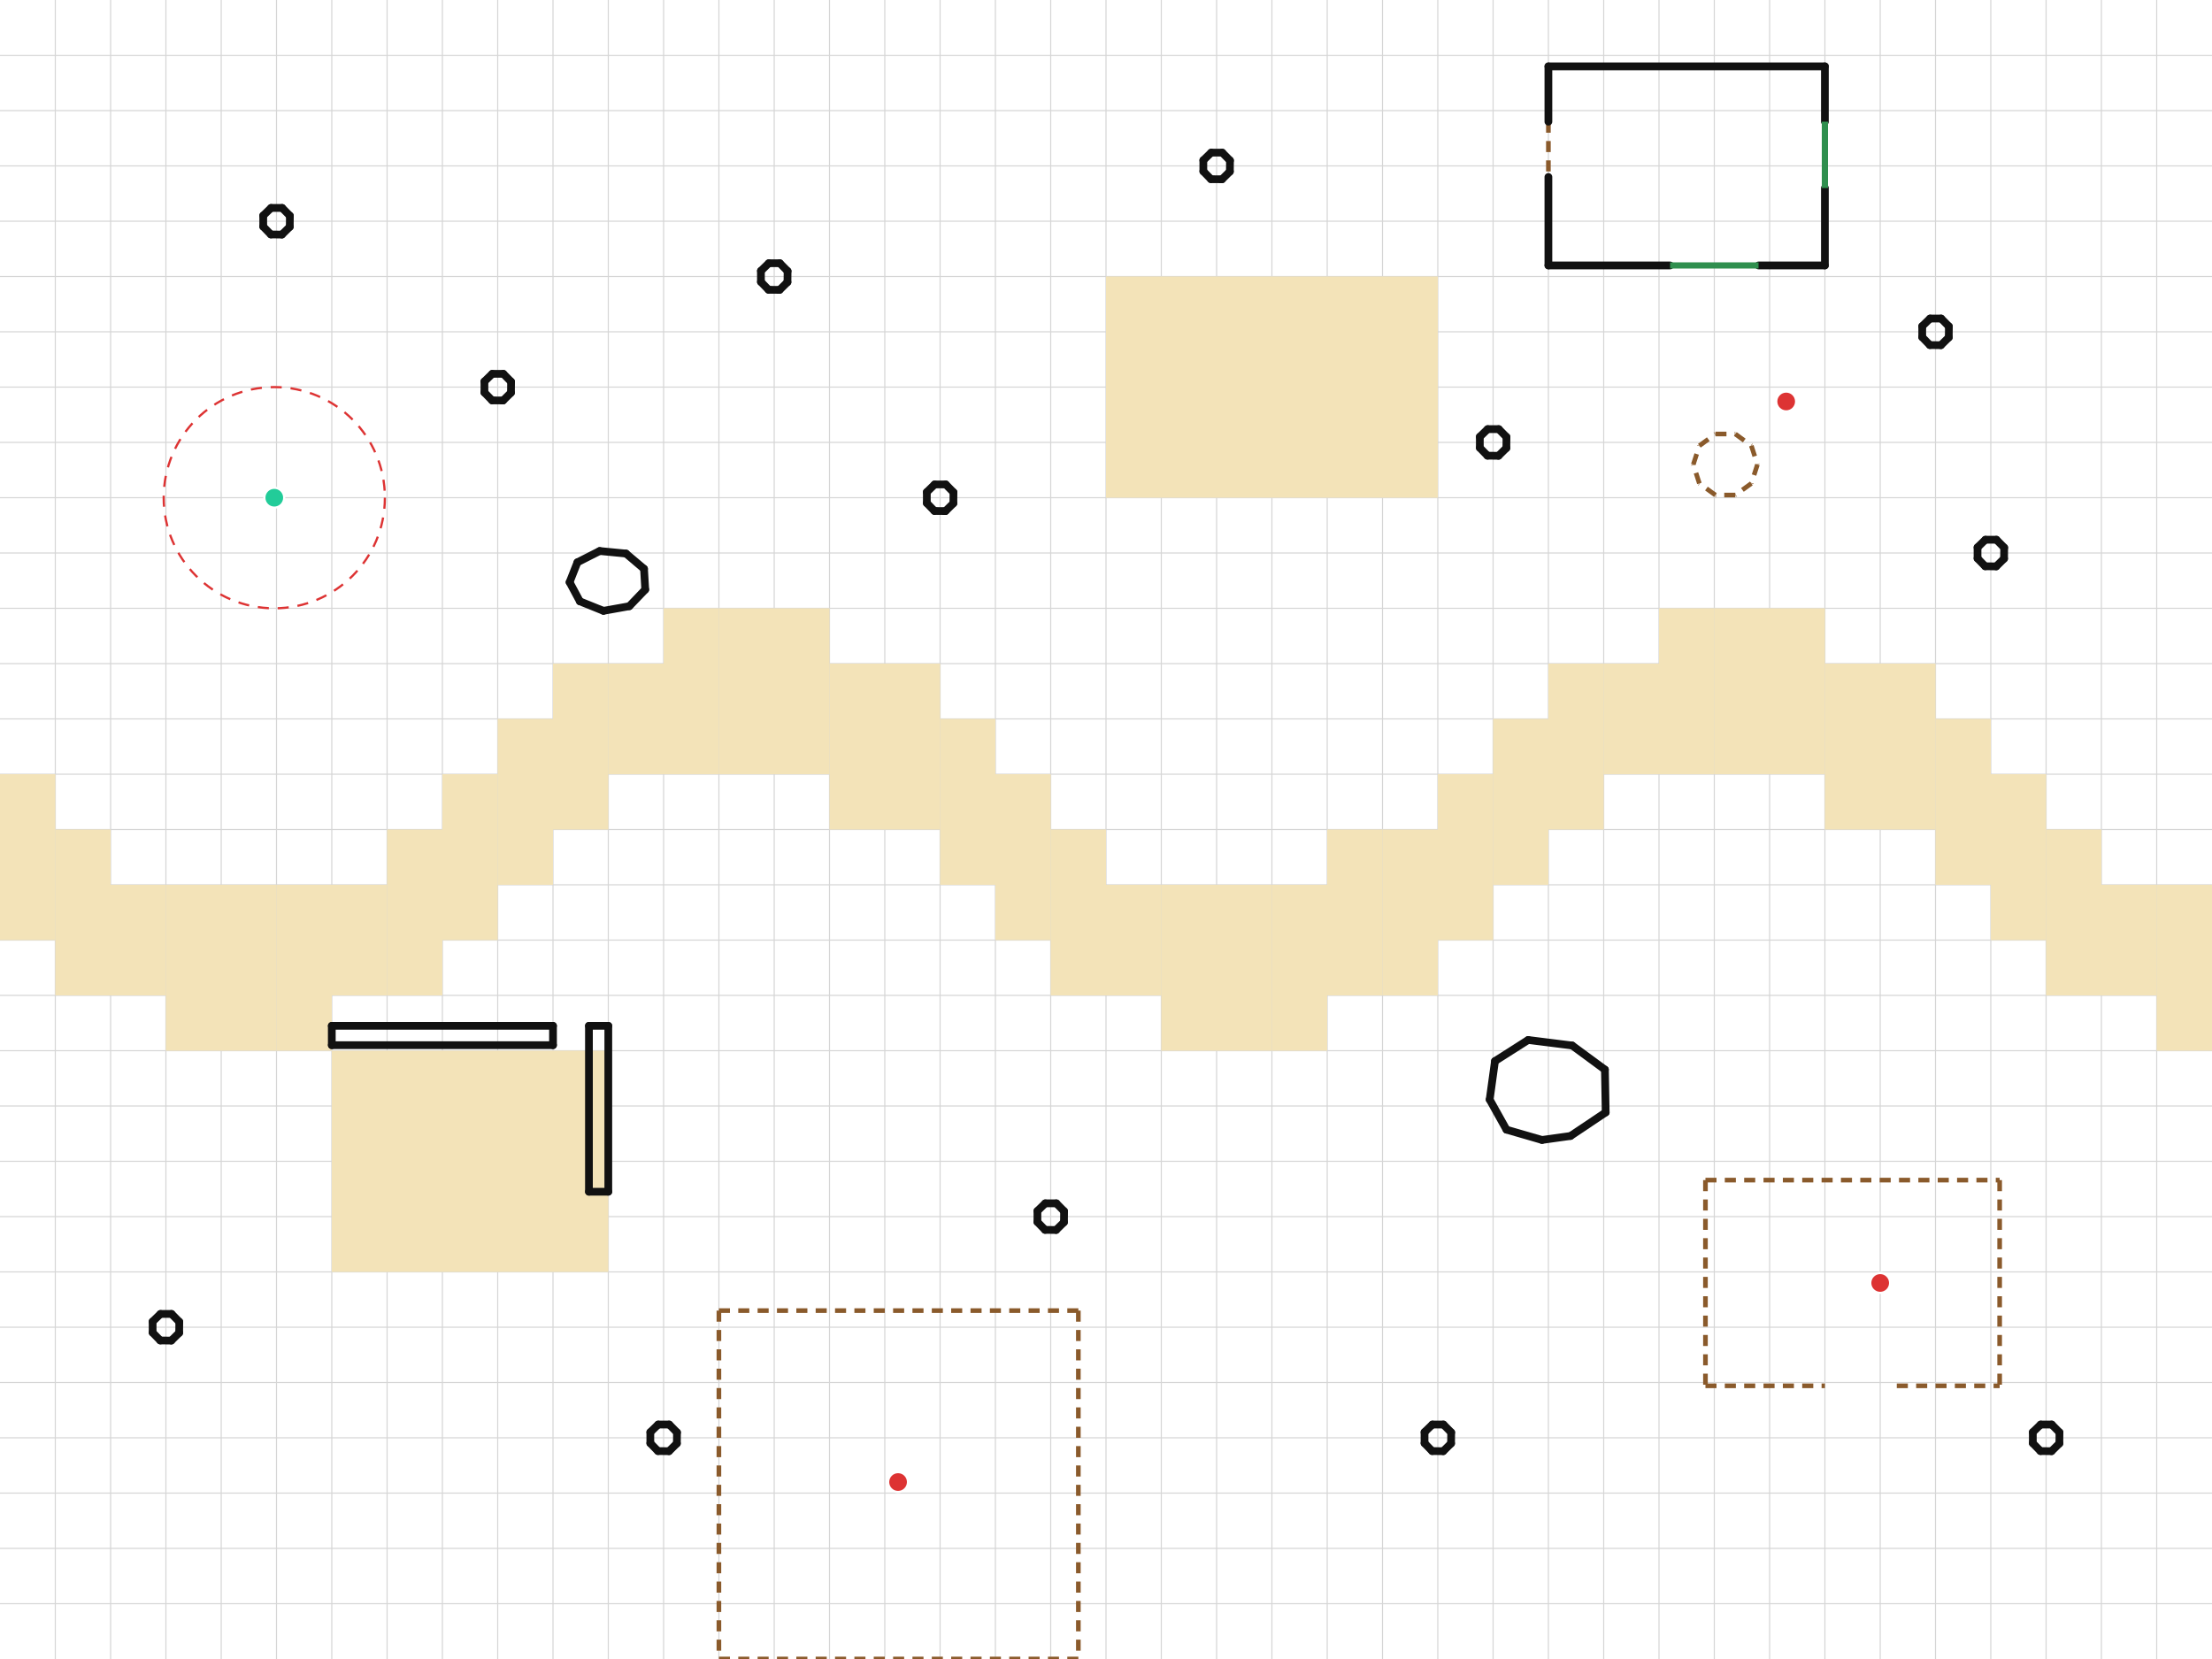
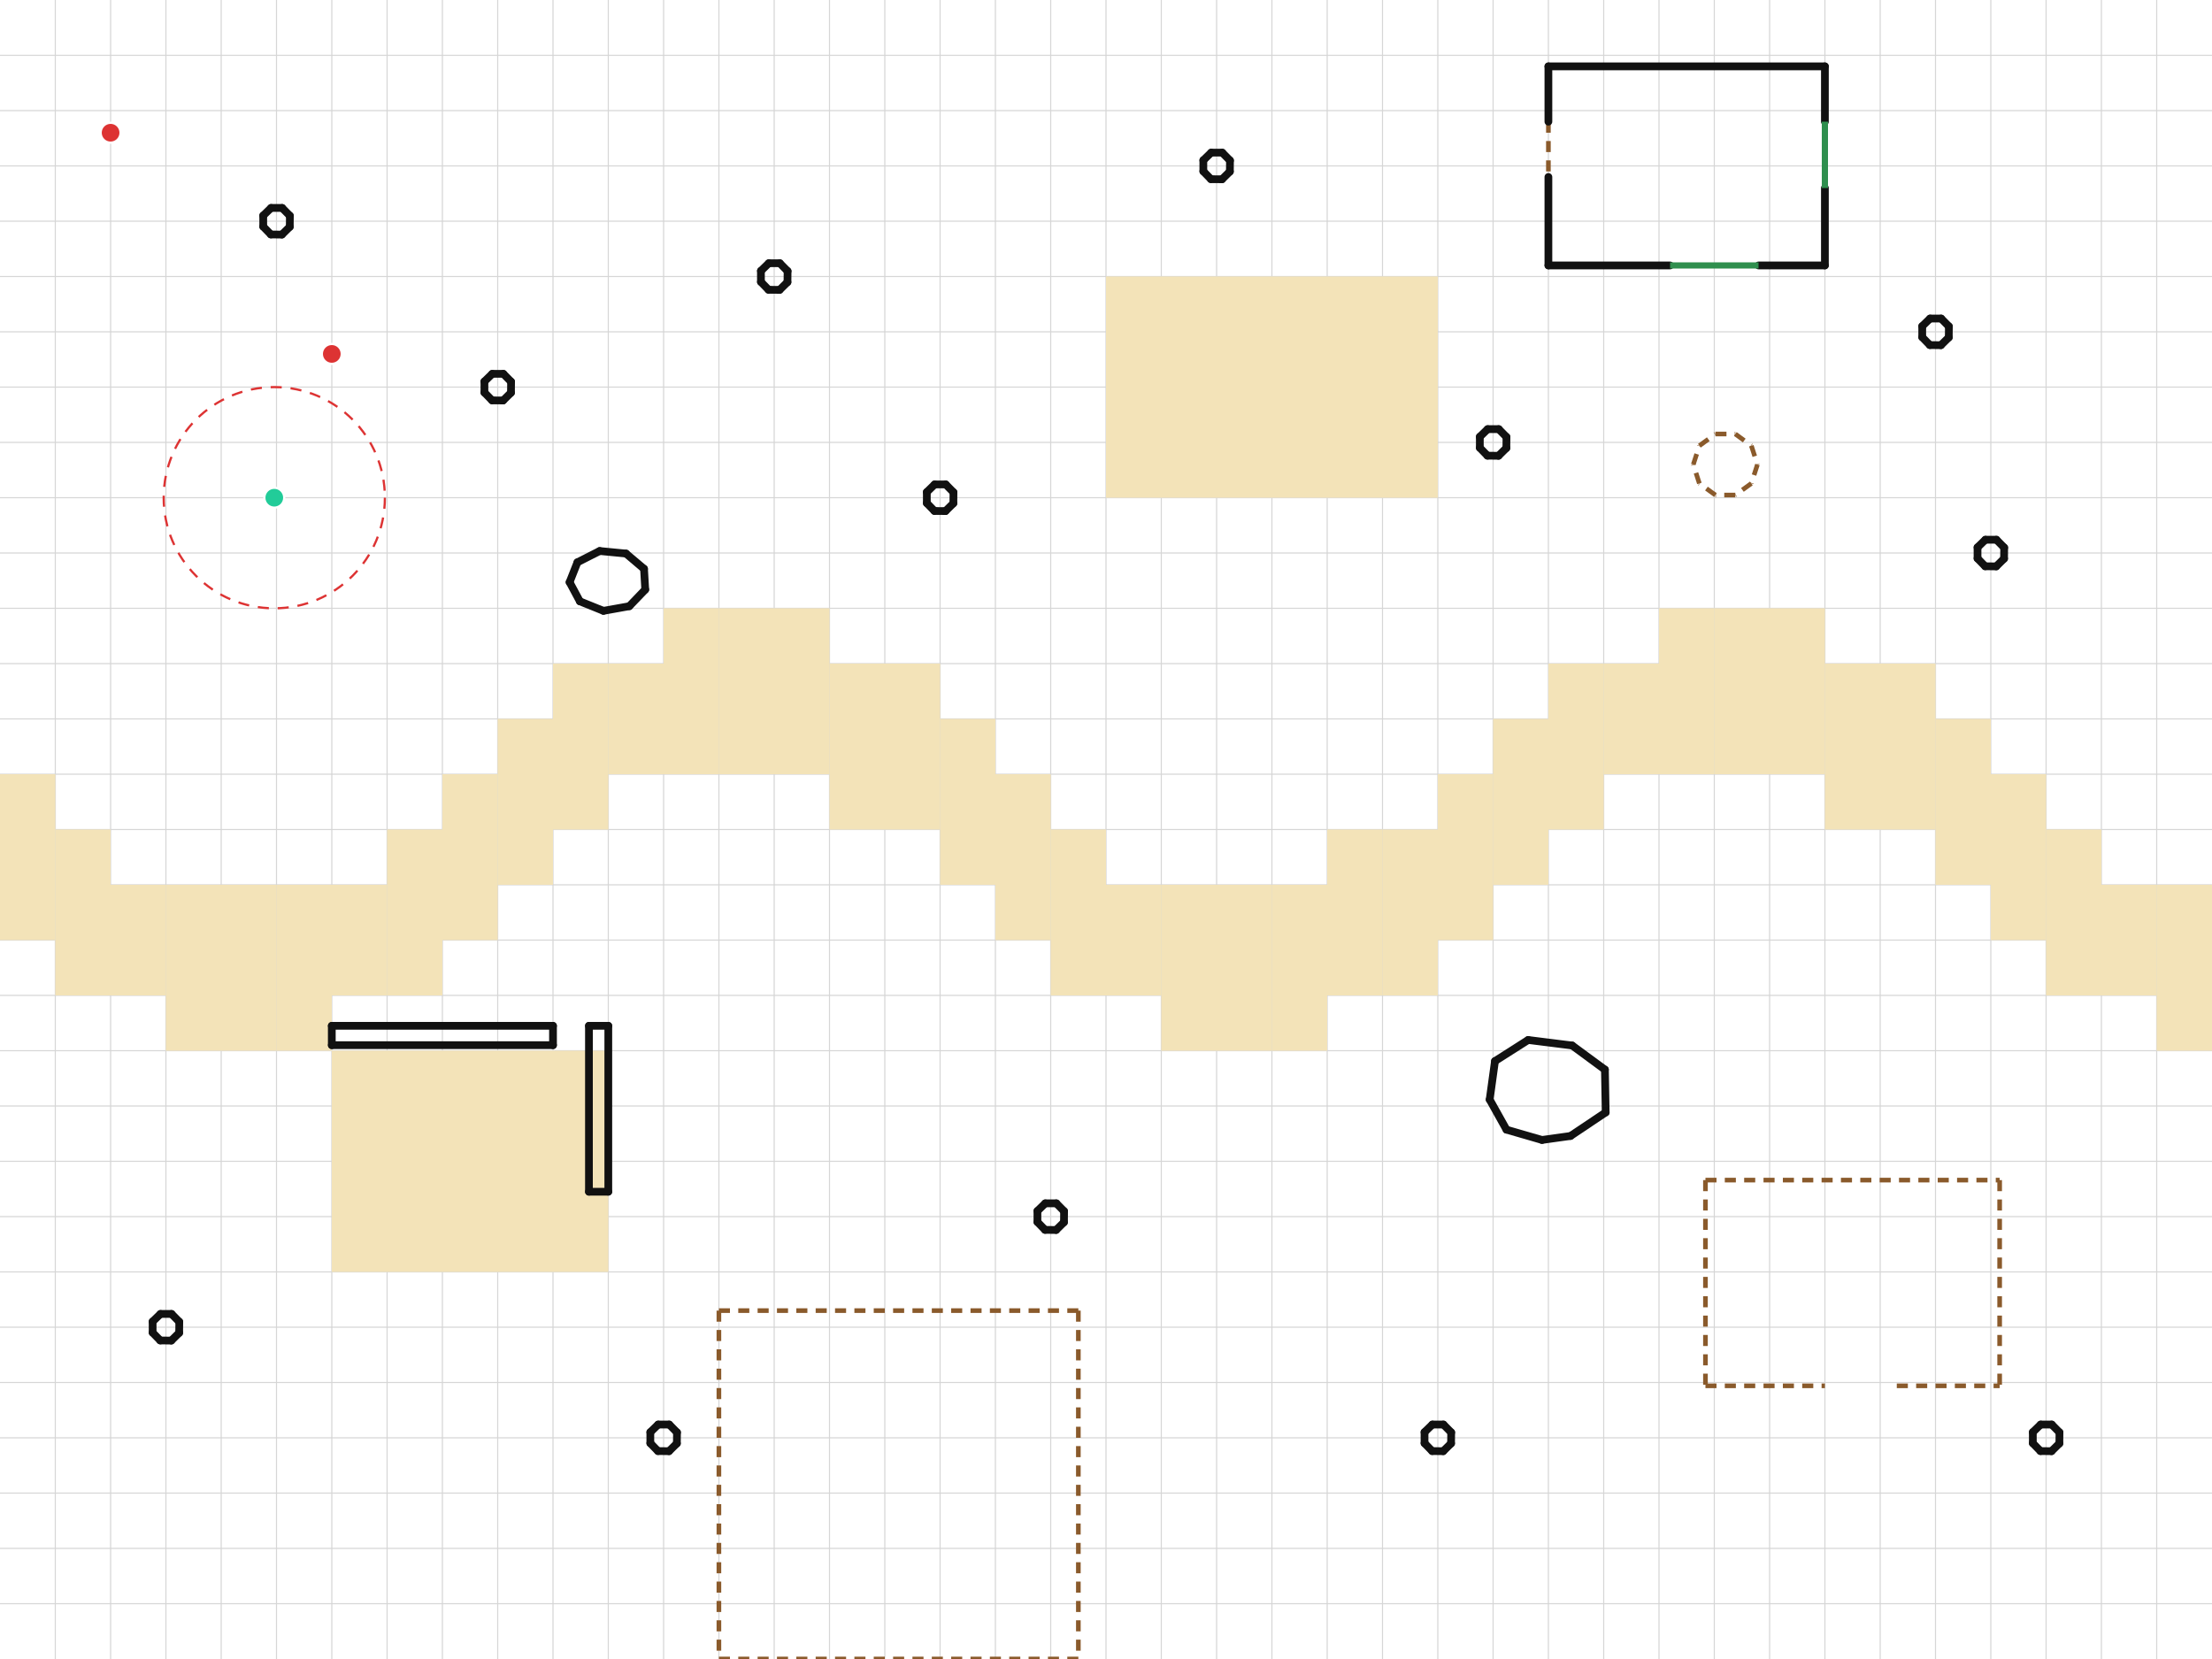
- <svg xmlns="http://www.w3.org/2000/svg" viewBox="0 0 2000 1500" width="2000" height="1500" data-set="b0f61f20-0b90-461a-bf44-32dd01c42bff" data-version="108" data-squares="40" data-feet-per-square="5">
+ <svg xmlns="http://www.w3.org/2000/svg" viewBox="0 0 2000 1500" width="2000" height="1500" data-set="b0f61f20-0b90-461a-bf44-32dd01c42bff" data-version="122" data-squares="40" data-feet-per-square="5">
  <rect width="2000" height="1500" fill="#ffffff" />
  <g id="grid" stroke="#d6d6d6" stroke-width="1" fill="none">
    <line x1="50" y1="0" x2="50" y2="1500" />
    <line x1="100" y1="0" x2="100" y2="1500" />
    <line x1="150" y1="0" x2="150" y2="1500" />
    <line x1="200" y1="0" x2="200" y2="1500" />
    <line x1="250" y1="0" x2="250" y2="1500" />
    <line x1="300" y1="0" x2="300" y2="1500" />
    <line x1="350" y1="0" x2="350" y2="1500" />
    <line x1="400" y1="0" x2="400" y2="1500" />
    <line x1="450" y1="0" x2="450" y2="1500" />
    <line x1="500" y1="0" x2="500" y2="1500" />
    <line x1="550" y1="0" x2="550" y2="1500" />
    <line x1="600" y1="0" x2="600" y2="1500" />
    <line x1="650" y1="0" x2="650" y2="1500" />
    <line x1="700" y1="0" x2="700" y2="1500" />
    <line x1="750" y1="0" x2="750" y2="1500" />
    <line x1="800" y1="0" x2="800" y2="1500" />
    <line x1="850" y1="0" x2="850" y2="1500" />
    <line x1="900" y1="0" x2="900" y2="1500" />
    <line x1="950" y1="0" x2="950" y2="1500" />
    <line x1="1000" y1="0" x2="1000" y2="1500" />
    <line x1="1050" y1="0" x2="1050" y2="1500" />
    <line x1="1100" y1="0" x2="1100" y2="1500" />
    <line x1="1150" y1="0" x2="1150" y2="1500" />
    <line x1="1200" y1="0" x2="1200" y2="1500" />
    <line x1="1250" y1="0" x2="1250" y2="1500" />
    <line x1="1300" y1="0" x2="1300" y2="1500" />
    <line x1="1350" y1="0" x2="1350" y2="1500" />
    <line x1="1400" y1="0" x2="1400" y2="1500" />
    <line x1="1450" y1="0" x2="1450" y2="1500" />
    <line x1="1500" y1="0" x2="1500" y2="1500" />
    <line x1="1550" y1="0" x2="1550" y2="1500" />
    <line x1="1600" y1="0" x2="1600" y2="1500" />
    <line x1="1650" y1="0" x2="1650" y2="1500" />
    <line x1="1700" y1="0" x2="1700" y2="1500" />
    <line x1="1750" y1="0" x2="1750" y2="1500" />
    <line x1="1800" y1="0" x2="1800" y2="1500" />
    <line x1="1850" y1="0" x2="1850" y2="1500" />
    <line x1="1900" y1="0" x2="1900" y2="1500" />
    <line x1="1950" y1="0" x2="1950" y2="1500" />
    <line x1="0" y1="50" x2="2000" y2="50" />
    <line x1="0" y1="100" x2="2000" y2="100" />
    <line x1="0" y1="150" x2="2000" y2="150" />
    <line x1="0" y1="200" x2="2000" y2="200" />
    <line x1="0" y1="250" x2="2000" y2="250" />
    <line x1="0" y1="300" x2="2000" y2="300" />
    <line x1="0" y1="350" x2="2000" y2="350" />
    <line x1="0" y1="400" x2="2000" y2="400" />
    <line x1="0" y1="450" x2="2000" y2="450" />
    <line x1="0" y1="500" x2="2000" y2="500" />
    <line x1="0" y1="550" x2="2000" y2="550" />
    <line x1="0" y1="600" x2="2000" y2="600" />
    <line x1="0" y1="650" x2="2000" y2="650" />
    <line x1="0" y1="700" x2="2000" y2="700" />
    <line x1="0" y1="750" x2="2000" y2="750" />
    <line x1="0" y1="800" x2="2000" y2="800" />
    <line x1="0" y1="850" x2="2000" y2="850" />
    <line x1="0" y1="900" x2="2000" y2="900" />
    <line x1="0" y1="950" x2="2000" y2="950" />
    <line x1="0" y1="1000" x2="2000" y2="1000" />
    <line x1="0" y1="1050" x2="2000" y2="1050" />
    <line x1="0" y1="1100" x2="2000" y2="1100" />
    <line x1="0" y1="1150" x2="2000" y2="1150" />
    <line x1="0" y1="1200" x2="2000" y2="1200" />
    <line x1="0" y1="1250" x2="2000" y2="1250" />
    <line x1="0" y1="1300" x2="2000" y2="1300" />
    <line x1="0" y1="1350" x2="2000" y2="1350" />
    <line x1="0" y1="1400" x2="2000" y2="1400" />
    <line x1="0" y1="1450" x2="2000" y2="1450" />
  </g>
  <g id="difficult" fill="#f3e3b8" stroke="none">
    <rect x="0" y="700" width="50" height="150" />
    <rect x="50" y="750" width="50" height="150" />
    <rect x="100" y="800" width="50" height="100" />
    <rect x="150" y="800" width="50" height="150" />
    <rect x="200" y="800" width="50" height="150" />
    <rect x="250" y="800" width="50" height="150" />
    <rect x="300" y="800" width="50" height="100" />
    <rect x="350" y="750" width="50" height="150" />
    <rect x="400" y="700" width="50" height="150" />
    <rect x="450" y="650" width="50" height="150" />
    <rect x="500" y="600" width="50" height="150" />
    <rect x="550" y="600" width="50" height="100" />
    <rect x="600" y="550" width="50" height="150" />
    <rect x="650" y="550" width="50" height="150" />
    <rect x="700" y="550" width="50" height="150" />
    <rect x="750" y="600" width="50" height="150" />
    <rect x="800" y="600" width="50" height="150" />
    <rect x="850" y="650" width="50" height="150" />
    <rect x="900" y="700" width="50" height="150" />
    <rect x="950" y="750" width="50" height="150" />
    <rect x="1000" y="800" width="50" height="100" />
    <rect x="1050" y="800" width="50" height="150" />
    <rect x="1100" y="800" width="50" height="150" />
    <rect x="1150" y="800" width="50" height="150" />
    <rect x="1200" y="750" width="50" height="150" />
    <rect x="1250" y="750" width="50" height="150" />
    <rect x="1300" y="700" width="50" height="150" />
    <rect x="1350" y="650" width="50" height="150" />
    <rect x="1400" y="600" width="50" height="150" />
    <rect x="1450" y="600" width="50" height="100" />
    <rect x="1500" y="550" width="50" height="150" />
    <rect x="1550" y="550" width="50" height="150" />
    <rect x="1600" y="550" width="50" height="150" />
    <rect x="1650" y="600" width="50" height="150" />
    <rect x="1700" y="600" width="50" height="150" />
    <rect x="1750" y="650" width="50" height="150" />
    <rect x="1800" y="700" width="50" height="150" />
    <rect x="1850" y="750" width="50" height="150" />
    <rect x="1900" y="800" width="50" height="100" />
    <rect x="1950" y="800" width="50" height="150" />
    <rect x="300" y="950" width="250" height="200" />
    <rect x="1000" y="250" width="300" height="200" />
  </g>
  <g id="fences" stroke="#8a5a2b" stroke-width="4.2" stroke-dasharray="10,7.5" stroke-linecap="butt">
    <line x1="1400" y1="110" x2="1400" y2="160" />
    <line x1="650" y1="1185" x2="975" y2="1185" />
    <line x1="650" y1="1185" x2="650" y2="1500" />
    <line x1="975" y1="1185" x2="975" y2="1500" />
    <line x1="650" y1="1500" x2="975" y2="1500" />
    <line x1="1542" y1="1067" x2="1808" y2="1067" />
    <line x1="1542" y1="1067" x2="1542" y2="1253" />
    <line x1="1808" y1="1067" x2="1808" y2="1253" />
    <line x1="1542" y1="1253" x2="1650" y2="1253" />
    <line x1="1715" y1="1253" x2="1808" y2="1253" />
    <line x1="1589" y1="420" x2="1583.5" y2="437.1" />
    <line x1="1583.5" y1="437.1" x2="1569" y2="447.6" />
    <line x1="1569" y1="447.6" x2="1551" y2="447.6" />
    <line x1="1551" y1="447.6" x2="1536.5" y2="437.1" />
    <line x1="1536.5" y1="437.1" x2="1531" y2="420" />
    <line x1="1531" y1="420" x2="1536.5" y2="403" />
    <line x1="1536.5" y1="403" x2="1551" y2="392.4" />
    <line x1="1551" y1="392.4" x2="1569" y2="392.4" />
    <line x1="1569" y1="392.4" x2="1583.5" y2="403" />
    <line x1="1583.5" y1="403" x2="1589" y2="420" />
  </g>
  <g id="walls" stroke="#111111" stroke-width="7" stroke-linecap="round">
    <line x1="300" y1="927.5" x2="500" y2="927.5" />
    <line x1="500" y1="927.5" x2="500" y2="945" />
    <line x1="500" y1="945" x2="300" y2="945" />
    <line x1="300" y1="945" x2="300" y2="927.5" />
    <line x1="532.5" y1="927.5" x2="550" y2="927.5" />
    <line x1="550" y1="927.5" x2="550" y2="1077.5" />
    <line x1="550" y1="1077.5" x2="532.5" y2="1077.5" />
    <line x1="532.5" y1="1077.5" x2="532.5" y2="927.5" />
    <line x1="1451.8" y1="1005.8" x2="1420" y2="1027.1" />
    <line x1="1420" y1="1027.1" x2="1394.2" y2="1030.7" />
    <line x1="1394.2" y1="1030.7" x2="1362.1" y2="1021.4" />
    <line x1="1362.1" y1="1021.4" x2="1346.9" y2="994.2" />
    <line x1="1346.9" y1="994.2" x2="1351.7" y2="959.4" />
    <line x1="1351.7" y1="959.4" x2="1381.7" y2="940.3" />
    <line x1="1381.7" y1="940.3" x2="1421.5" y2="945.3" />
    <line x1="1421.5" y1="945.3" x2="1451.1" y2="967.1" />
    <line x1="1451.1" y1="967.1" x2="1451.8" y2="1005.8" />
    <line x1="583.4" y1="533.1" x2="569" y2="548.1" />
    <line x1="569" y1="548.1" x2="545.6" y2="552.3" />
    <line x1="545.6" y1="552.3" x2="524.3" y2="543.7" />
    <line x1="524.3" y1="543.7" x2="515" y2="526.4" />
    <line x1="515" y1="526.4" x2="522.1" y2="508.4" />
    <line x1="522.1" y1="508.4" x2="542.2" y2="498.2" />
    <line x1="542.2" y1="498.2" x2="566" y2="500.5" />
    <line x1="566" y1="500.5" x2="582.3" y2="514.3" />
    <line x1="582.3" y1="514.3" x2="583.4" y2="533.1" />
    <line x1="1400" y1="60" x2="1650" y2="60" />
    <line x1="1400" y1="60" x2="1400" y2="110" />
    <line x1="1400" y1="160" x2="1400" y2="240" />
    <line x1="1650" y1="60" x2="1650" y2="110" />
    <line x1="1650" y1="170" x2="1650" y2="240" />
    <line x1="1400" y1="240" x2="1510" y2="240" />
    <line x1="1590" y1="240" x2="1650" y2="240" />
    <line x1="262" y1="205.1" x2="254.9" y2="212.1" />
    <line x1="254.9" y1="212.1" x2="244.9" y2="212" />
    <line x1="244.9" y1="212" x2="238" y2="204.9" />
    <line x1="238" y1="204.9" x2="238" y2="194.9" />
    <line x1="238" y1="194.9" x2="245.1" y2="188" />
    <line x1="245.1" y1="188" x2="255.1" y2="188" />
    <line x1="255.1" y1="188" x2="262.1" y2="195.1" />
    <line x1="262.1" y1="195.1" x2="262" y2="205.1" />
    <line x1="462" y1="355.1" x2="454.9" y2="362.1" />
    <line x1="454.9" y1="362.1" x2="444.9" y2="362" />
    <line x1="444.9" y1="362" x2="438" y2="354.9" />
    <line x1="438" y1="354.9" x2="438" y2="344.9" />
    <line x1="438" y1="344.9" x2="445.1" y2="338" />
    <line x1="445.1" y1="338" x2="455.1" y2="338" />
    <line x1="455.1" y1="338" x2="462.1" y2="345.1" />
    <line x1="462.1" y1="345.1" x2="462" y2="355.1" />
    <line x1="712" y1="255.1" x2="704.9" y2="262.1" />
    <line x1="704.9" y1="262.1" x2="694.9" y2="262" />
    <line x1="694.9" y1="262" x2="688" y2="254.9" />
    <line x1="688" y1="254.9" x2="688" y2="244.9" />
    <line x1="688" y1="244.9" x2="695.1" y2="238" />
    <line x1="695.1" y1="238" x2="705.1" y2="238" />
    <line x1="705.1" y1="238" x2="712.1" y2="245.1" />
    <line x1="712.1" y1="245.1" x2="712" y2="255.1" />
    <line x1="1112" y1="155.1" x2="1104.9" y2="162.1" />
    <line x1="1104.9" y1="162.1" x2="1094.9" y2="162" />
    <line x1="1094.9" y1="162" x2="1088" y2="154.9" />
    <line x1="1088" y1="154.9" x2="1088" y2="144.9" />
    <line x1="1088" y1="144.9" x2="1095.1" y2="138" />
    <line x1="1095.1" y1="138" x2="1105.1" y2="138" />
    <line x1="1105.1" y1="138" x2="1112.1" y2="145.1" />
    <line x1="1112.1" y1="145.1" x2="1112" y2="155.1" />
    <line x1="1362" y1="405.1" x2="1354.9" y2="412.1" />
    <line x1="1354.9" y1="412.1" x2="1344.9" y2="412" />
    <line x1="1344.9" y1="412" x2="1338" y2="404.9" />
    <line x1="1338" y1="404.9" x2="1338" y2="394.9" />
    <line x1="1338" y1="394.9" x2="1345.1" y2="388" />
    <line x1="1345.1" y1="388" x2="1355.1" y2="388" />
    <line x1="1355.1" y1="388" x2="1362.1" y2="395.1" />
    <line x1="1362.1" y1="395.1" x2="1362" y2="405.1" />
    <line x1="1762" y1="305.1" x2="1754.9" y2="312.1" />
    <line x1="1754.9" y1="312.1" x2="1744.9" y2="312" />
    <line x1="1744.9" y1="312" x2="1738" y2="304.9" />
    <line x1="1738" y1="304.9" x2="1738" y2="294.9" />
    <line x1="1738" y1="294.9" x2="1745.1" y2="288" />
    <line x1="1745.1" y1="288" x2="1755.1" y2="288" />
    <line x1="1755.1" y1="288" x2="1762.1" y2="295.1" />
    <line x1="1762.1" y1="295.1" x2="1762" y2="305.1" />
    <line x1="1812" y1="505.1" x2="1804.9" y2="512.1" />
    <line x1="1804.9" y1="512.1" x2="1794.9" y2="512" />
    <line x1="1794.9" y1="512" x2="1788" y2="504.9" />
    <line x1="1788" y1="504.9" x2="1788" y2="494.9" />
    <line x1="1788" y1="494.9" x2="1795.1" y2="488" />
    <line x1="1795.1" y1="488" x2="1805.1" y2="488" />
    <line x1="1805.1" y1="488" x2="1812.1" y2="495.1" />
    <line x1="1812.1" y1="495.1" x2="1812" y2="505.1" />
    <line x1="162" y1="1205.1" x2="154.9" y2="1212.1" />
    <line x1="154.9" y1="1212.1" x2="144.9" y2="1212" />
    <line x1="144.9" y1="1212" x2="138" y2="1204.9" />
    <line x1="138" y1="1204.9" x2="138" y2="1194.9" />
    <line x1="138" y1="1194.9" x2="145.1" y2="1188" />
    <line x1="145.1" y1="1188" x2="155.1" y2="1188" />
    <line x1="155.1" y1="1188" x2="162.1" y2="1195.1" />
    <line x1="162.1" y1="1195.1" x2="162" y2="1205.1" />
    <line x1="612" y1="1305.1" x2="604.9" y2="1312.1" />
    <line x1="604.9" y1="1312.1" x2="594.9" y2="1312" />
    <line x1="594.9" y1="1312" x2="588" y2="1304.9" />
    <line x1="588" y1="1304.9" x2="588" y2="1294.9" />
    <line x1="588" y1="1294.9" x2="595.1" y2="1288" />
    <line x1="595.1" y1="1288" x2="605.1" y2="1288" />
    <line x1="605.1" y1="1288" x2="612.1" y2="1295.1" />
    <line x1="612.1" y1="1295.1" x2="612" y2="1305.1" />
    <line x1="962" y1="1105.1" x2="954.9" y2="1112.1" />
    <line x1="954.9" y1="1112.1" x2="944.9" y2="1112" />
    <line x1="944.9" y1="1112" x2="938" y2="1104.9" />
    <line x1="938" y1="1104.9" x2="938" y2="1094.9" />
    <line x1="938" y1="1094.9" x2="945.1" y2="1088" />
    <line x1="945.1" y1="1088" x2="955.1" y2="1088" />
    <line x1="955.1" y1="1088" x2="962.1" y2="1095.1" />
    <line x1="962.1" y1="1095.1" x2="962" y2="1105.1" />
    <line x1="1312" y1="1305.1" x2="1304.9" y2="1312.1" />
    <line x1="1304.9" y1="1312.1" x2="1294.9" y2="1312" />
    <line x1="1294.9" y1="1312" x2="1288" y2="1304.9" />
    <line x1="1288" y1="1304.9" x2="1288" y2="1294.9" />
    <line x1="1288" y1="1294.9" x2="1295.1" y2="1288" />
    <line x1="1295.1" y1="1288" x2="1305.1" y2="1288" />
    <line x1="1305.1" y1="1288" x2="1312.1" y2="1295.1" />
    <line x1="1312.1" y1="1295.1" x2="1312" y2="1305.1" />
    <line x1="1862" y1="1305.1" x2="1854.9" y2="1312.1" />
    <line x1="1854.9" y1="1312.1" x2="1844.9" y2="1312" />
    <line x1="1844.9" y1="1312" x2="1838" y2="1304.9" />
    <line x1="1838" y1="1304.9" x2="1838" y2="1294.9" />
    <line x1="1838" y1="1294.9" x2="1845.1" y2="1288" />
    <line x1="1845.1" y1="1288" x2="1855.1" y2="1288" />
    <line x1="1855.1" y1="1288" x2="1862.1" y2="1295.1" />
    <line x1="1862.1" y1="1295.1" x2="1862" y2="1305.1" />
    <line x1="862" y1="455.1" x2="854.9" y2="462.1" />
    <line x1="854.9" y1="462.1" x2="844.9" y2="462" />
    <line x1="844.9" y1="462" x2="838" y2="454.9" />
    <line x1="838" y1="454.9" x2="838" y2="444.9" />
    <line x1="838" y1="444.9" x2="845.1" y2="438" />
    <line x1="845.1" y1="438" x2="855.1" y2="438" />
    <line x1="855.1" y1="438" x2="862.1" y2="445.1" />
    <line x1="862.1" y1="445.1" x2="862" y2="455.1" />
  </g>
  <g id="doors" stroke="#2f8f4e" stroke-width="5.6" stroke-linecap="butt">
    <line x1="1510" y1="240" x2="1590" y2="240" data-open="1" />
    <line x1="1650" y1="110" x2="1650" y2="170" data-open="0" />
  </g>
  <g id="pins" fill="#d33" stroke="#ffffff" stroke-width="2">
    <g data-name="start">
      <circle cx="248" cy="450" r="9" class="start" fill="#2c9" />
      <circle cx="248" cy="450" r="100" class="area" fill="none" stroke="#d33" stroke-width="2" stroke-dasharray="10,8" />
    </g>
-     <g data-name="far-bank">
-       <circle cx="1700" cy="1160" r="9" />
+     <g data-name="secret-cache">
+       <circle cx="100" cy="120" r="9" />
    </g>
-     <g data-name="cliff-top">
-       <circle cx="812" cy="1340" r="9" />
+     <g data-name="old-mill">
+       <circle cx="300" cy="320" r="9" />
    </g>
-     <g data-name="brazier">
-       <circle cx="1615" cy="363" r="9" />
-     </g>
  </g>
</svg>
